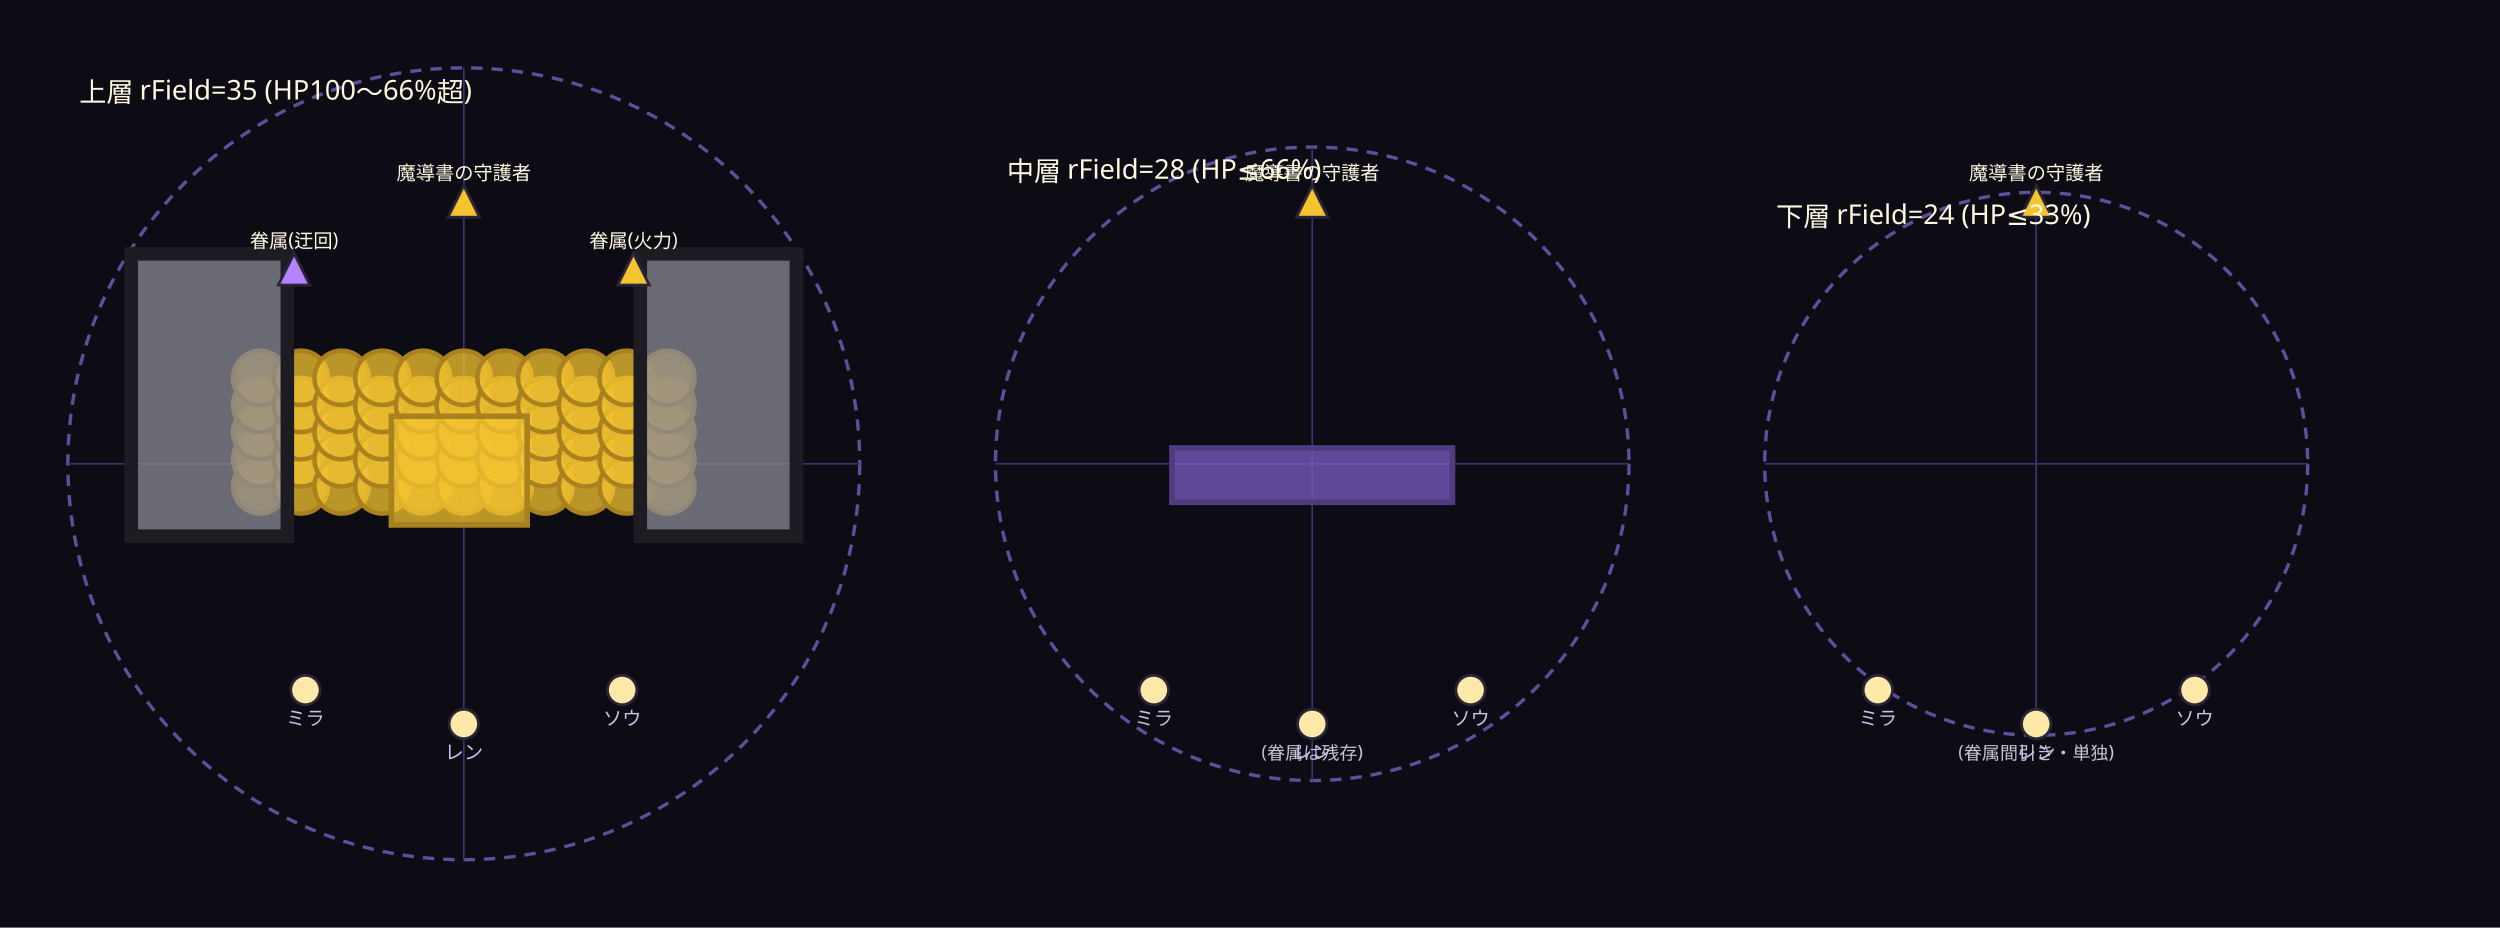
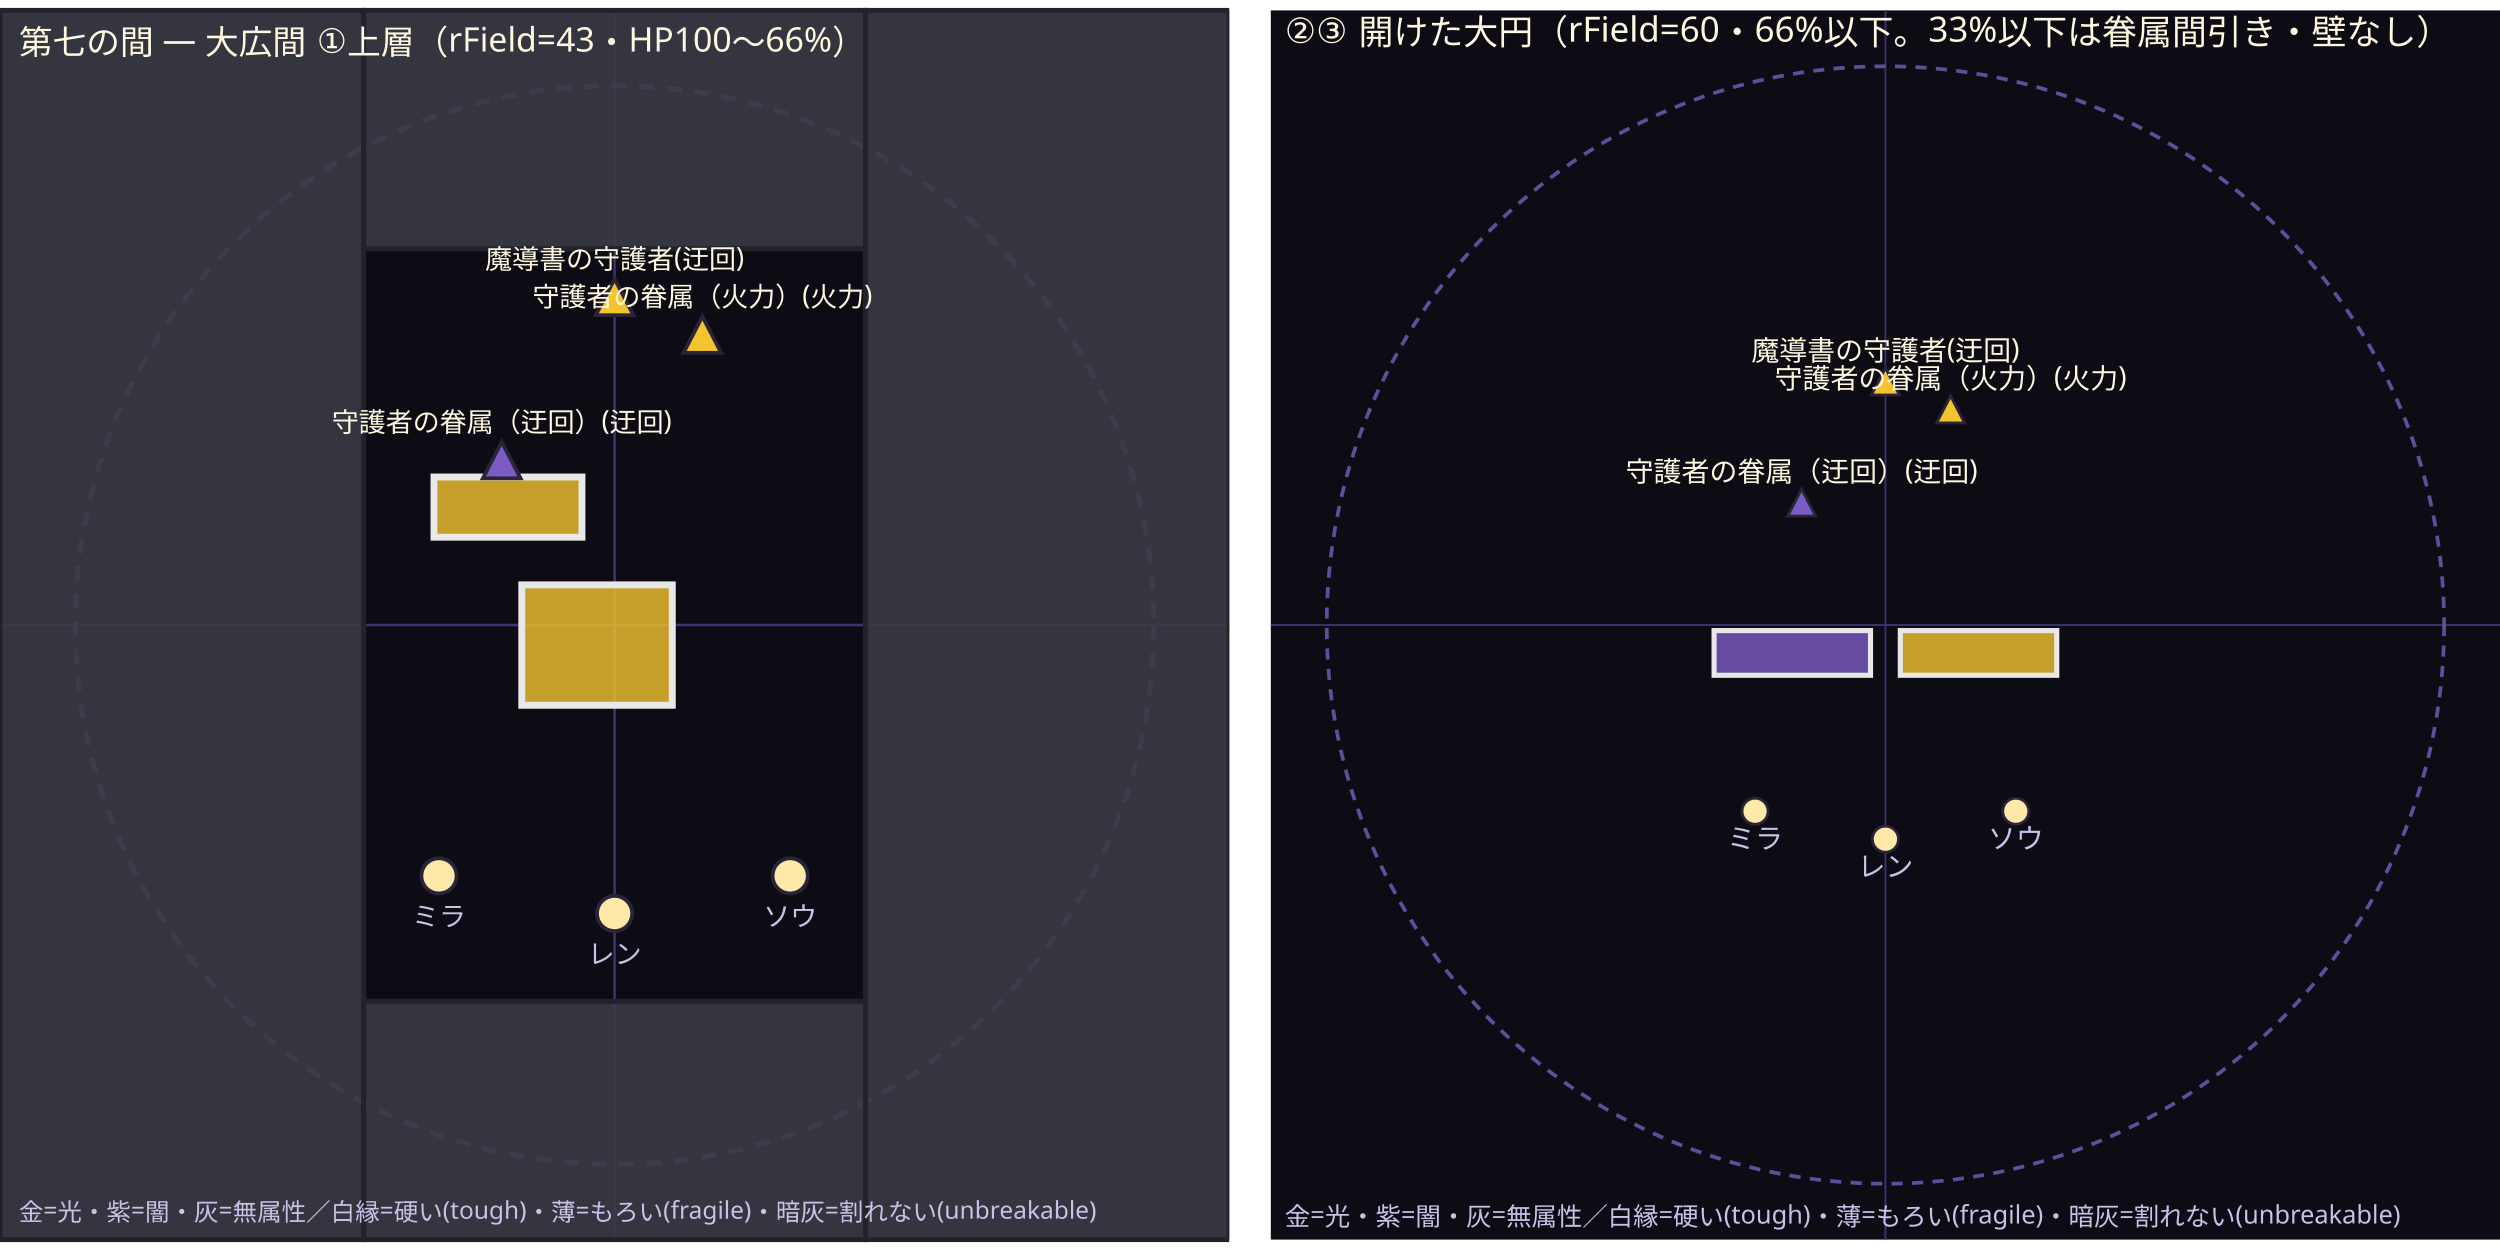
- <svg xmlns="http://www.w3.org/2000/svg" viewBox="-116 -41 221 82" font-family="sans-serif">
-   <rect x="-116" y="-41" width="221" height="82" fill="#0d0b14" />
-   <g transform="translate(-75,0)">
-     <circle cx="0" cy="0" r="35" fill="none" stroke="#5c4f9c" stroke-width="0.3" stroke-dasharray="1,0.8" />
-     <line x1="-35" y1="0" x2="35" y2="0" stroke="#3a3470" stroke-width="0.15" />
-     <line x1="0" y1="-35" x2="0" y2="35" stroke="#3a3470" stroke-width="0.15" />
-     <circle cx="-18" cy="2" r="2.4" fill="#f4c430" fill-opacity="0.75" stroke="#a9821f" stroke-width="0.4" />
-     <circle cx="-18" cy="-0.4" r="2.4" fill="#f4c430" fill-opacity="0.75" stroke="#a9821f" stroke-width="0.4" />
-     <circle cx="-18" cy="-2.8" r="2.4" fill="#f4c430" fill-opacity="0.75" stroke="#a9821f" stroke-width="0.4" />
-     <circle cx="-18" cy="-5.2" r="2.4" fill="#f4c430" fill-opacity="0.75" stroke="#a9821f" stroke-width="0.4" />
-     <circle cx="-18" cy="-7.6" r="2.4" fill="#f4c430" fill-opacity="0.75" stroke="#a9821f" stroke-width="0.4" />
-     <circle cx="-14.4" cy="2" r="2.4" fill="#f4c430" fill-opacity="0.75" stroke="#a9821f" stroke-width="0.4" />
-     <circle cx="-14.4" cy="-0.4" r="2.4" fill="#f4c430" fill-opacity="0.75" stroke="#a9821f" stroke-width="0.4" />
-     <circle cx="-14.4" cy="-2.8" r="2.4" fill="#f4c430" fill-opacity="0.75" stroke="#a9821f" stroke-width="0.4" />
-     <circle cx="-14.4" cy="-5.2" r="2.4" fill="#f4c430" fill-opacity="0.75" stroke="#a9821f" stroke-width="0.4" />
-     <circle cx="-14.4" cy="-7.6" r="2.4" fill="#f4c430" fill-opacity="0.75" stroke="#a9821f" stroke-width="0.4" />
-     <circle cx="-10.8" cy="2" r="2.4" fill="#f4c430" fill-opacity="0.75" stroke="#a9821f" stroke-width="0.4" />
-     <circle cx="-10.8" cy="-0.4" r="2.4" fill="#f4c430" fill-opacity="0.75" stroke="#a9821f" stroke-width="0.4" />
-     <circle cx="-10.8" cy="-2.8" r="2.4" fill="#f4c430" fill-opacity="0.75" stroke="#a9821f" stroke-width="0.4" />
-     <circle cx="-10.8" cy="-5.2" r="2.4" fill="#f4c430" fill-opacity="0.75" stroke="#a9821f" stroke-width="0.4" />
-     <circle cx="-10.8" cy="-7.6" r="2.4" fill="#f4c430" fill-opacity="0.75" stroke="#a9821f" stroke-width="0.4" />
-     <circle cx="-7.2" cy="2" r="2.4" fill="#f4c430" fill-opacity="0.75" stroke="#a9821f" stroke-width="0.4" />
-     <circle cx="-7.2" cy="-0.4" r="2.4" fill="#f4c430" fill-opacity="0.75" stroke="#a9821f" stroke-width="0.4" />
-     <circle cx="-7.2" cy="-2.8" r="2.4" fill="#f4c430" fill-opacity="0.75" stroke="#a9821f" stroke-width="0.4" />
-     <circle cx="-7.2" cy="-5.2" r="2.4" fill="#f4c430" fill-opacity="0.75" stroke="#a9821f" stroke-width="0.4" />
-     <circle cx="-7.2" cy="-7.6" r="2.4" fill="#f4c430" fill-opacity="0.75" stroke="#a9821f" stroke-width="0.4" />
-     <circle cx="-3.6" cy="2" r="2.4" fill="#f4c430" fill-opacity="0.75" stroke="#a9821f" stroke-width="0.4" />
-     <circle cx="-3.6" cy="-0.4" r="2.4" fill="#f4c430" fill-opacity="0.75" stroke="#a9821f" stroke-width="0.4" />
-     <circle cx="-3.6" cy="-2.8" r="2.4" fill="#f4c430" fill-opacity="0.75" stroke="#a9821f" stroke-width="0.4" />
-     <circle cx="-3.6" cy="-5.2" r="2.4" fill="#f4c430" fill-opacity="0.75" stroke="#a9821f" stroke-width="0.4" />
-     <circle cx="-3.6" cy="-7.6" r="2.4" fill="#f4c430" fill-opacity="0.75" stroke="#a9821f" stroke-width="0.4" />
-     <circle cx="-8.881784197001252e-16" cy="2" r="2.4" fill="#f4c430" fill-opacity="0.75" stroke="#a9821f" stroke-width="0.4" />
-     <circle cx="-8.881784197001252e-16" cy="-0.4" r="2.4" fill="#f4c430" fill-opacity="0.75" stroke="#a9821f" stroke-width="0.4" />
-     <circle cx="-8.881784197001252e-16" cy="-2.8" r="2.4" fill="#f4c430" fill-opacity="0.75" stroke="#a9821f" stroke-width="0.4" />
-     <circle cx="-8.881784197001252e-16" cy="-5.2" r="2.4" fill="#f4c430" fill-opacity="0.75" stroke="#a9821f" stroke-width="0.4" />
-     <circle cx="-8.881784197001252e-16" cy="-7.6" r="2.4" fill="#f4c430" fill-opacity="0.75" stroke="#a9821f" stroke-width="0.4" />
-     <circle cx="3.6" cy="2" r="2.4" fill="#f4c430" fill-opacity="0.75" stroke="#a9821f" stroke-width="0.4" />
-     <circle cx="3.6" cy="-0.4" r="2.4" fill="#f4c430" fill-opacity="0.75" stroke="#a9821f" stroke-width="0.4" />
-     <circle cx="3.6" cy="-2.8" r="2.4" fill="#f4c430" fill-opacity="0.75" stroke="#a9821f" stroke-width="0.4" />
-     <circle cx="3.6" cy="-5.2" r="2.4" fill="#f4c430" fill-opacity="0.75" stroke="#a9821f" stroke-width="0.4" />
-     <circle cx="3.6" cy="-7.6" r="2.4" fill="#f4c430" fill-opacity="0.75" stroke="#a9821f" stroke-width="0.4" />
-     <circle cx="7.2" cy="2" r="2.4" fill="#f4c430" fill-opacity="0.75" stroke="#a9821f" stroke-width="0.4" />
-     <circle cx="7.2" cy="-0.4" r="2.4" fill="#f4c430" fill-opacity="0.75" stroke="#a9821f" stroke-width="0.4" />
-     <circle cx="7.2" cy="-2.8" r="2.4" fill="#f4c430" fill-opacity="0.75" stroke="#a9821f" stroke-width="0.4" />
-     <circle cx="7.2" cy="-5.2" r="2.4" fill="#f4c430" fill-opacity="0.75" stroke="#a9821f" stroke-width="0.4" />
-     <circle cx="7.2" cy="-7.6" r="2.4" fill="#f4c430" fill-opacity="0.75" stroke="#a9821f" stroke-width="0.4" />
-     <circle cx="10.8" cy="2" r="2.4" fill="#f4c430" fill-opacity="0.75" stroke="#a9821f" stroke-width="0.4" />
-     <circle cx="10.8" cy="-0.4" r="2.4" fill="#f4c430" fill-opacity="0.75" stroke="#a9821f" stroke-width="0.4" />
-     <circle cx="10.8" cy="-2.8" r="2.4" fill="#f4c430" fill-opacity="0.75" stroke="#a9821f" stroke-width="0.4" />
-     <circle cx="10.8" cy="-5.2" r="2.4" fill="#f4c430" fill-opacity="0.75" stroke="#a9821f" stroke-width="0.4" />
-     <circle cx="10.8" cy="-7.6" r="2.4" fill="#f4c430" fill-opacity="0.75" stroke="#a9821f" stroke-width="0.4" />
-     <circle cx="14.4" cy="2" r="2.4" fill="#f4c430" fill-opacity="0.75" stroke="#a9821f" stroke-width="0.4" />
-     <circle cx="14.4" cy="-0.4" r="2.4" fill="#f4c430" fill-opacity="0.75" stroke="#a9821f" stroke-width="0.4" />
-     <circle cx="14.4" cy="-2.8" r="2.4" fill="#f4c430" fill-opacity="0.75" stroke="#a9821f" stroke-width="0.4" />
-     <circle cx="14.4" cy="-5.2" r="2.4" fill="#f4c430" fill-opacity="0.75" stroke="#a9821f" stroke-width="0.4" />
-     <circle cx="14.4" cy="-7.6" r="2.4" fill="#f4c430" fill-opacity="0.75" stroke="#a9821f" stroke-width="0.4" />
-     <circle cx="18" cy="2" r="2.4" fill="#f4c430" fill-opacity="0.75" stroke="#a9821f" stroke-width="0.4" />
-     <circle cx="18" cy="-0.4" r="2.4" fill="#f4c430" fill-opacity="0.75" stroke="#a9821f" stroke-width="0.4" />
-     <circle cx="18" cy="-2.8" r="2.4" fill="#f4c430" fill-opacity="0.75" stroke="#a9821f" stroke-width="0.4" />
-     <circle cx="18" cy="-5.2" r="2.4" fill="#f4c430" fill-opacity="0.75" stroke="#a9821f" stroke-width="0.4" />
-     <circle cx="18" cy="-7.6" r="2.4" fill="#f4c430" fill-opacity="0.75" stroke="#a9821f" stroke-width="0.4" />
-     <rect x="-6.4" y="-4.2" width="12" height="9.6" fill="#f4c430" fill-opacity="0.75" stroke="#a9821f" stroke-width="0.5" />
-     <rect x="15.6" y="-18.56" width="13.8" height="24.96" fill="#8a8a96" fill-opacity="0.75" stroke="#1c1c22" stroke-width="1.2" />
-     <rect x="-29.4" y="-18.56" width="13.8" height="24.96" fill="#8a8a96" fill-opacity="0.75" stroke="#1c1c22" stroke-width="1.2" />
+ <svg xmlns="http://www.w3.org/2000/svg" viewBox="0 0 240 120">
+   <svg x="0" y="0" width="118" height="120" viewBox="-49 -49 98 98" font-family="sans-serif">
+     <rect x="-49" y="-49" width="98" height="98" fill="#0d0b14" />
+     <line x1="-49" y1="0" x2="49" y2="0" stroke="#3a3470" stroke-width="0.2" />
+     <line x1="0" y1="-49" x2="0" y2="49" stroke="#3a3470" stroke-width="0.2" />
+     <circle cx="0" cy="0" r="43" fill="none" stroke="#5c4f9c" stroke-width="0.4" stroke-dasharray="1.2,1" />
+     <rect x="-49" y="-49" width="29" height="98" fill="#3a3a44" fill-opacity="0.9" stroke="#22222a" stroke-width="0.4" />
+     <rect x="20" y="-49" width="29" height="98" fill="#3a3a44" fill-opacity="0.9" stroke="#22222a" stroke-width="0.4" />
+     <rect x="-20" y="-49" width="40" height="19" fill="#3a3a44" fill-opacity="0.9" stroke="#22222a" stroke-width="0.4" />
+     <rect x="-20" y="30" width="40" height="19" fill="#3a3a44" fill-opacity="0.9" stroke="#22222a" stroke-width="0.4" />
+     <rect x="-7.4" y="-3.2" width="12" height="9.6" fill="#f4c430" fill-opacity="0.8" stroke="#e8e8e8" stroke-width="0.55" />
+     <rect x="-14.4" y="-11.8" width="11.8" height="4.8" fill="#f4c430" fill-opacity="0.8" stroke="#e8e8e8" stroke-width="0.55" />
    <g>
-       <circle cx="-14" cy="20" r="1.3" fill="#ffe9a8" stroke="#2a2438" stroke-width="0.25" />
-       <text x="-14" y="23.1" font-size="1.7" fill="#c9c2e8" text-anchor="middle" font-family="sans-serif">ミラ</text>
+       <circle cx="-14" cy="20" r="1.4" fill="#ffe9a8" stroke="#2a2438" stroke-width="0.3" />
+       <text x="-14" y="24" font-size="2.15" fill="#c9c2e8" text-anchor="middle">ミラ</text>
    </g>
    <g>
-       <circle cx="0" cy="23" r="1.3" fill="#ffe9a8" stroke="#2a2438" stroke-width="0.25" />
-       <text x="0" y="26.1" font-size="1.7" fill="#c9c2e8" text-anchor="middle" font-family="sans-serif">レン</text>
+       <circle cx="0" cy="23" r="1.4" fill="#ffe9a8" stroke="#2a2438" stroke-width="0.3" />
+       <text x="0" y="27" font-size="2.15" fill="#c9c2e8" text-anchor="middle">レン</text>
    </g>
    <g>
-       <circle cx="14" cy="20" r="1.3" fill="#ffe9a8" stroke="#2a2438" stroke-width="0.25" />
-       <text x="14" y="23.1" font-size="1.7" fill="#c9c2e8" text-anchor="middle" font-family="sans-serif">ソウ</text>
+       <circle cx="14" cy="20" r="1.4" fill="#ffe9a8" stroke="#2a2438" stroke-width="0.3" />
+       <text x="14" y="24" font-size="2.15" fill="#c9c2e8" text-anchor="middle">ソウ</text>
    </g>
    <g>
-       <polygon points="0,-24.6 -1.4,-21.8 1.4,-21.8" fill="#f4c430" stroke="#2a2438" stroke-width="0.25" />
-       <text x="0" y="-25.1" font-size="1.7" fill="#fff8e1" text-anchor="middle" font-family="sans-serif">魔導書の守護者</text>
+       <polygon points="0,-27.6 -1.5,-24.7 1.5,-24.7" fill="#f4c430" stroke="#2a2438" stroke-width="0.3" />
+       <text x="0" y="-28.4" font-size="2.15" fill="#fff8e1" text-anchor="middle">魔導書の守護者(迂回)</text>
    </g>
    <g>
-       <polygon points="-15,-18.6 -16.4,-15.8 -13.6,-15.8" fill="#b483ff" stroke="#2a2438" stroke-width="0.25" />
-       <text x="-15" y="-19.1" font-size="1.7" fill="#fff8e1" text-anchor="middle" font-family="sans-serif">眷属(迂回)</text>
+       <polygon points="-9,-14.6 -10.5,-11.7 -7.5,-11.7" fill="#7b5cc4" stroke="#2a2438" stroke-width="0.3" />
+       <text x="-9" y="-15.4" font-size="2.15" fill="#fff8e1" text-anchor="middle">守護者の眷属（迂回）(迂回)</text>
    </g>
    <g>
-       <polygon points="15,-18.6 13.6,-15.8 16.4,-15.8" fill="#f4c430" stroke="#2a2438" stroke-width="0.25" />
-       <text x="15" y="-19.1" font-size="1.7" fill="#fff8e1" text-anchor="middle" font-family="sans-serif">眷属(火力)</text>
+       <polygon points="7,-24.6 5.5,-21.7 8.5,-21.7" fill="#f4c430" stroke="#2a2438" stroke-width="0.3" />
+       <text x="7" y="-25.4" font-size="2.15" fill="#fff8e1" text-anchor="middle">守護者の眷属（火力）(火力)</text>
    </g>
-     <text x="-34" y="-32" font-size="2.4" fill="#fff8e1">上層 rField=35 (HP100〜66%超)</text>
-   </g>
-   <g transform="translate(0,0)">
-     <circle cx="0" cy="0" r="28" fill="none" stroke="#5c4f9c" stroke-width="0.3" stroke-dasharray="1,0.8" />
-     <line x1="-28" y1="0" x2="28" y2="0" stroke="#3a3470" stroke-width="0.15" />
-     <line x1="0" y1="-28" x2="0" y2="28" stroke="#3a3470" stroke-width="0.15" />
-     <rect x="-12.4" y="-1.4" width="24.8" height="4.8" fill="#7b5cc4" fill-opacity="0.75" stroke="#4d3d80" stroke-width="0.5" />
+     <text x="-47.5" y="-45.5" font-size="2.688" fill="#fff8e1">第七の間 ― 大広間 ①上層（rField=43・HP100〜66%）</text>
+     <text x="-47.5" y="47.5" font-size="1.955" fill="#c9c2e8">金=光・紫=闇・灰=無属性／白縁=硬い(tough)・薄=もろい(fragile)・暗灰=割れない(unbreakable)</text>
+   </svg>
+   <svg x="122" y="0" width="118" height="120" viewBox="-66 -66 132 132" font-family="sans-serif">
+     <rect x="-66" y="-66" width="132" height="132" fill="#0d0b14" />
+     <line x1="-66" y1="0" x2="66" y2="0" stroke="#3a3470" stroke-width="0.2" />
+     <line x1="0" y1="-66" x2="0" y2="66" stroke="#3a3470" stroke-width="0.2" />
+     <circle cx="0" cy="0" r="60" fill="none" stroke="#5c4f9c" stroke-width="0.4" stroke-dasharray="1.2,1" />
+     <rect x="-18.4" y="0.6" width="16.8" height="4.8" fill="#7b5cc4" fill-opacity="0.8" stroke="#e8e8e8" stroke-width="0.55" />
+     <rect x="1.6" y="0.6" width="16.8" height="4.8" fill="#f4c430" fill-opacity="0.8" stroke="#e8e8e8" stroke-width="0.55" />
    <g>
-       <circle cx="-14" cy="20" r="1.3" fill="#ffe9a8" stroke="#2a2438" stroke-width="0.25" />
-       <text x="-14" y="23.1" font-size="1.7" fill="#c9c2e8" text-anchor="middle" font-family="sans-serif">ミラ</text>
+       <circle cx="-14" cy="20" r="1.4" fill="#ffe9a8" stroke="#2a2438" stroke-width="0.3" />
+       <text x="-14" y="24" font-size="3" fill="#c9c2e8" text-anchor="middle">ミラ</text>
    </g>
    <g>
-       <circle cx="0" cy="23" r="1.3" fill="#ffe9a8" stroke="#2a2438" stroke-width="0.25" />
-       <text x="0" y="26.1" font-size="1.7" fill="#c9c2e8" text-anchor="middle" font-family="sans-serif">レン</text>
+       <circle cx="0" cy="23" r="1.4" fill="#ffe9a8" stroke="#2a2438" stroke-width="0.3" />
+       <text x="0" y="27" font-size="3" fill="#c9c2e8" text-anchor="middle">レン</text>
    </g>
    <g>
-       <circle cx="14" cy="20" r="1.3" fill="#ffe9a8" stroke="#2a2438" stroke-width="0.25" />
-       <text x="14" y="23.1" font-size="1.7" fill="#c9c2e8" text-anchor="middle" font-family="sans-serif">ソウ</text>
+       <circle cx="14" cy="20" r="1.4" fill="#ffe9a8" stroke="#2a2438" stroke-width="0.3" />
+       <text x="14" y="24" font-size="3" fill="#c9c2e8" text-anchor="middle">ソウ</text>
    </g>
    <g>
-       <polygon points="0,-24.6 -1.4,-21.8 1.4,-21.8" fill="#f4c430" stroke="#2a2438" stroke-width="0.25" />
-       <text x="0" y="-25.1" font-size="1.7" fill="#fff8e1" text-anchor="middle" font-family="sans-serif">魔導書の守護者</text>
-     </g>
-     <text x="0" y="26" font-size="1.6" fill="#c7c2d6" text-anchor="middle">(眷属は残存)</text>
-     <text x="-27" y="-25" font-size="2.4" fill="#fff8e1">中層 rField=28 (HP≤66%)</text>
-   </g>
-   <g transform="translate(64,0)">
-     <circle cx="0" cy="0" r="24" fill="none" stroke="#5c4f9c" stroke-width="0.3" stroke-dasharray="1,0.8" />
-     <line x1="-24" y1="0" x2="24" y2="0" stroke="#3a3470" stroke-width="0.15" />
-     <line x1="0" y1="-24" x2="0" y2="24" stroke="#3a3470" stroke-width="0.15" />
-     <g>
-       <circle cx="-14" cy="20" r="1.3" fill="#ffe9a8" stroke="#2a2438" stroke-width="0.25" />
-       <text x="-14" y="23.1" font-size="1.7" fill="#c9c2e8" text-anchor="middle" font-family="sans-serif">ミラ</text>
+       <polygon points="0,-27.6 -1.5,-24.7 1.5,-24.7" fill="#f4c430" stroke="#2a2438" stroke-width="0.3" />
+       <text x="0" y="-28.4" font-size="3" fill="#fff8e1" text-anchor="middle">魔導書の守護者(迂回)</text>
    </g>
    <g>
-       <circle cx="0" cy="23" r="1.3" fill="#ffe9a8" stroke="#2a2438" stroke-width="0.25" />
-       <text x="0" y="26.1" font-size="1.7" fill="#c9c2e8" text-anchor="middle" font-family="sans-serif">レン</text>
+       <polygon points="-9,-14.6 -10.5,-11.7 -7.5,-11.7" fill="#7b5cc4" stroke="#2a2438" stroke-width="0.3" />
+       <text x="-9" y="-15.4" font-size="3" fill="#fff8e1" text-anchor="middle">守護者の眷属（迂回）(迂回)</text>
    </g>
    <g>
-       <circle cx="14" cy="20" r="1.3" fill="#ffe9a8" stroke="#2a2438" stroke-width="0.25" />
-       <text x="14" y="23.1" font-size="1.7" fill="#c9c2e8" text-anchor="middle" font-family="sans-serif">ソウ</text>
+       <polygon points="7,-24.6 5.5,-21.7 8.5,-21.7" fill="#f4c430" stroke="#2a2438" stroke-width="0.3" />
+       <text x="7" y="-25.4" font-size="3" fill="#fff8e1" text-anchor="middle">守護者の眷属（火力）(火力)</text>
    </g>
-     <g>
-       <polygon points="0,-24.6 -1.4,-21.8 1.4,-21.8" fill="#f4c430" stroke="#2a2438" stroke-width="0.25" />
-       <text x="0" y="-25.1" font-size="1.7" fill="#fff8e1" text-anchor="middle" font-family="sans-serif">魔導書の守護者</text>
-     </g>
-     <text x="0" y="26" font-size="1.6" fill="#c7c2d6" text-anchor="middle">(眷属間引き・単独)</text>
-     <text x="-23" y="-21" font-size="2.4" fill="#fff8e1">下層 rField=24 (HP≤33%)</text>
-   </g>
+     <text x="-64.5" y="-62.5" font-size="3.75" fill="#fff8e1">②③ 開けた大円（rField=60・66%以下。33%以下は眷属間引き・壁なし）</text>
+     <text x="-64.5" y="64.5" font-size="2.727" fill="#c9c2e8">金=光・紫=闇・灰=無属性／白縁=硬い(tough)・薄=もろい(fragile)・暗灰=割れない(unbreakable)</text>
+   </svg>
</svg>
